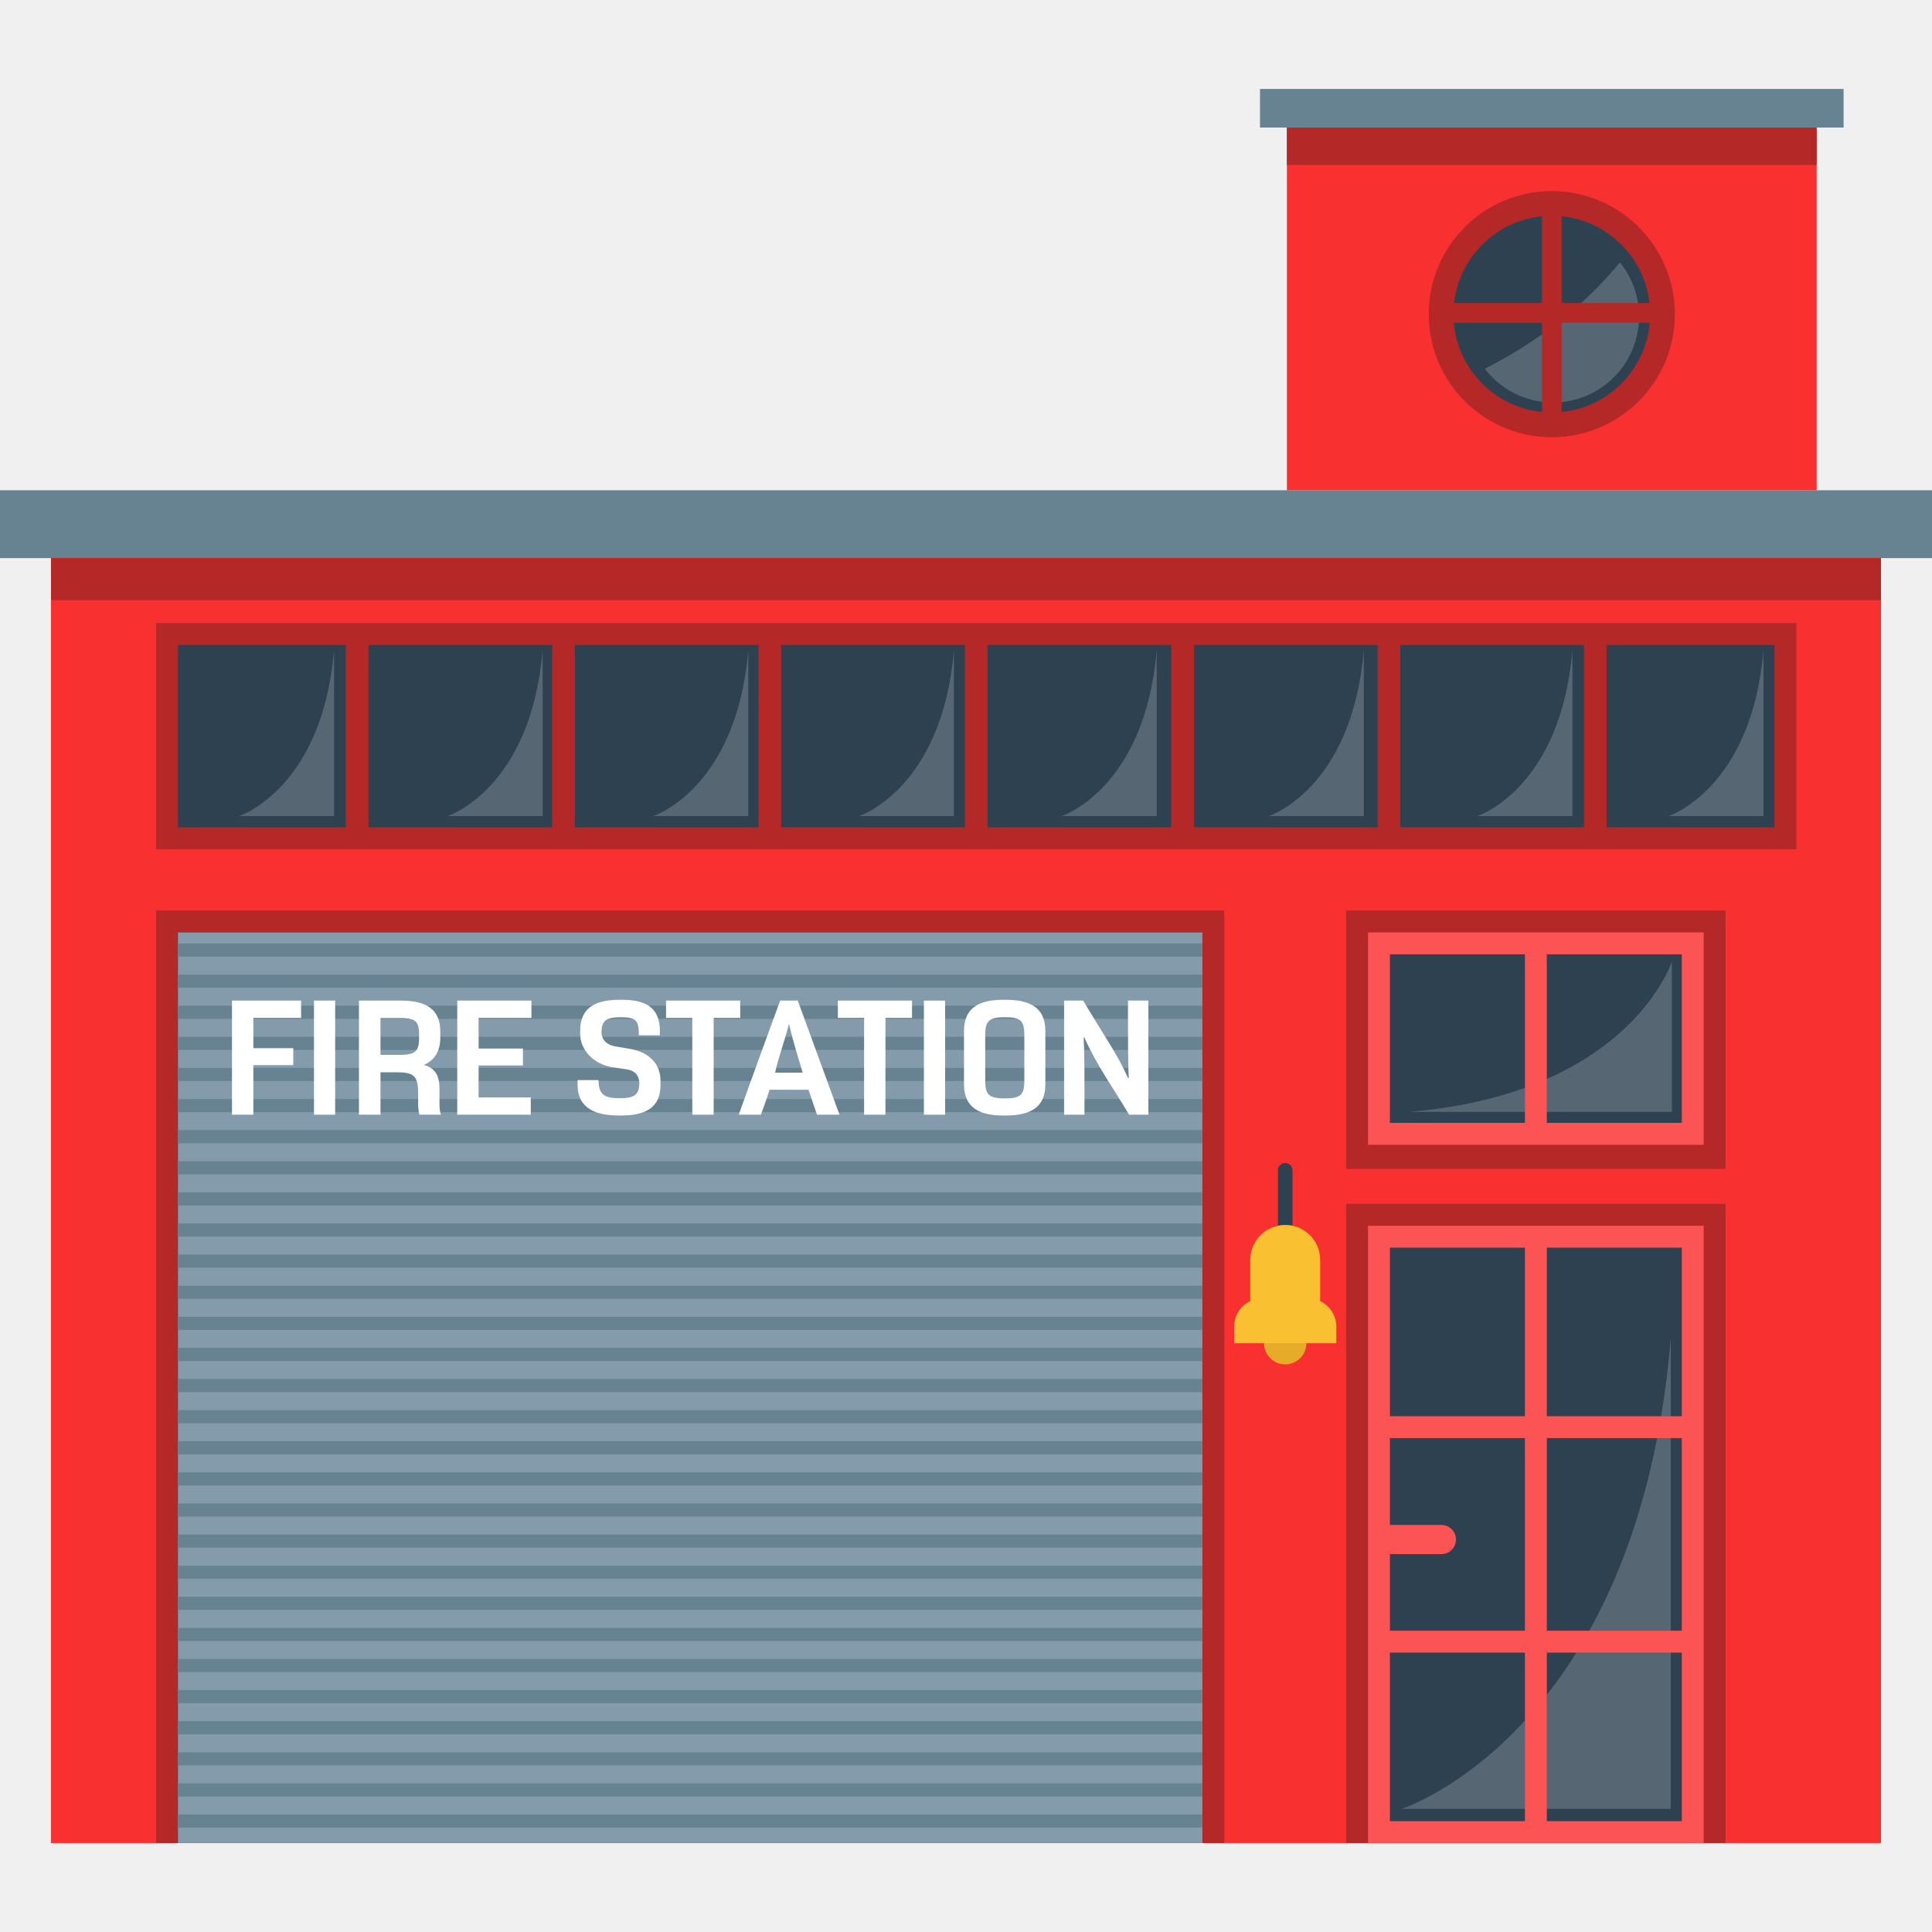
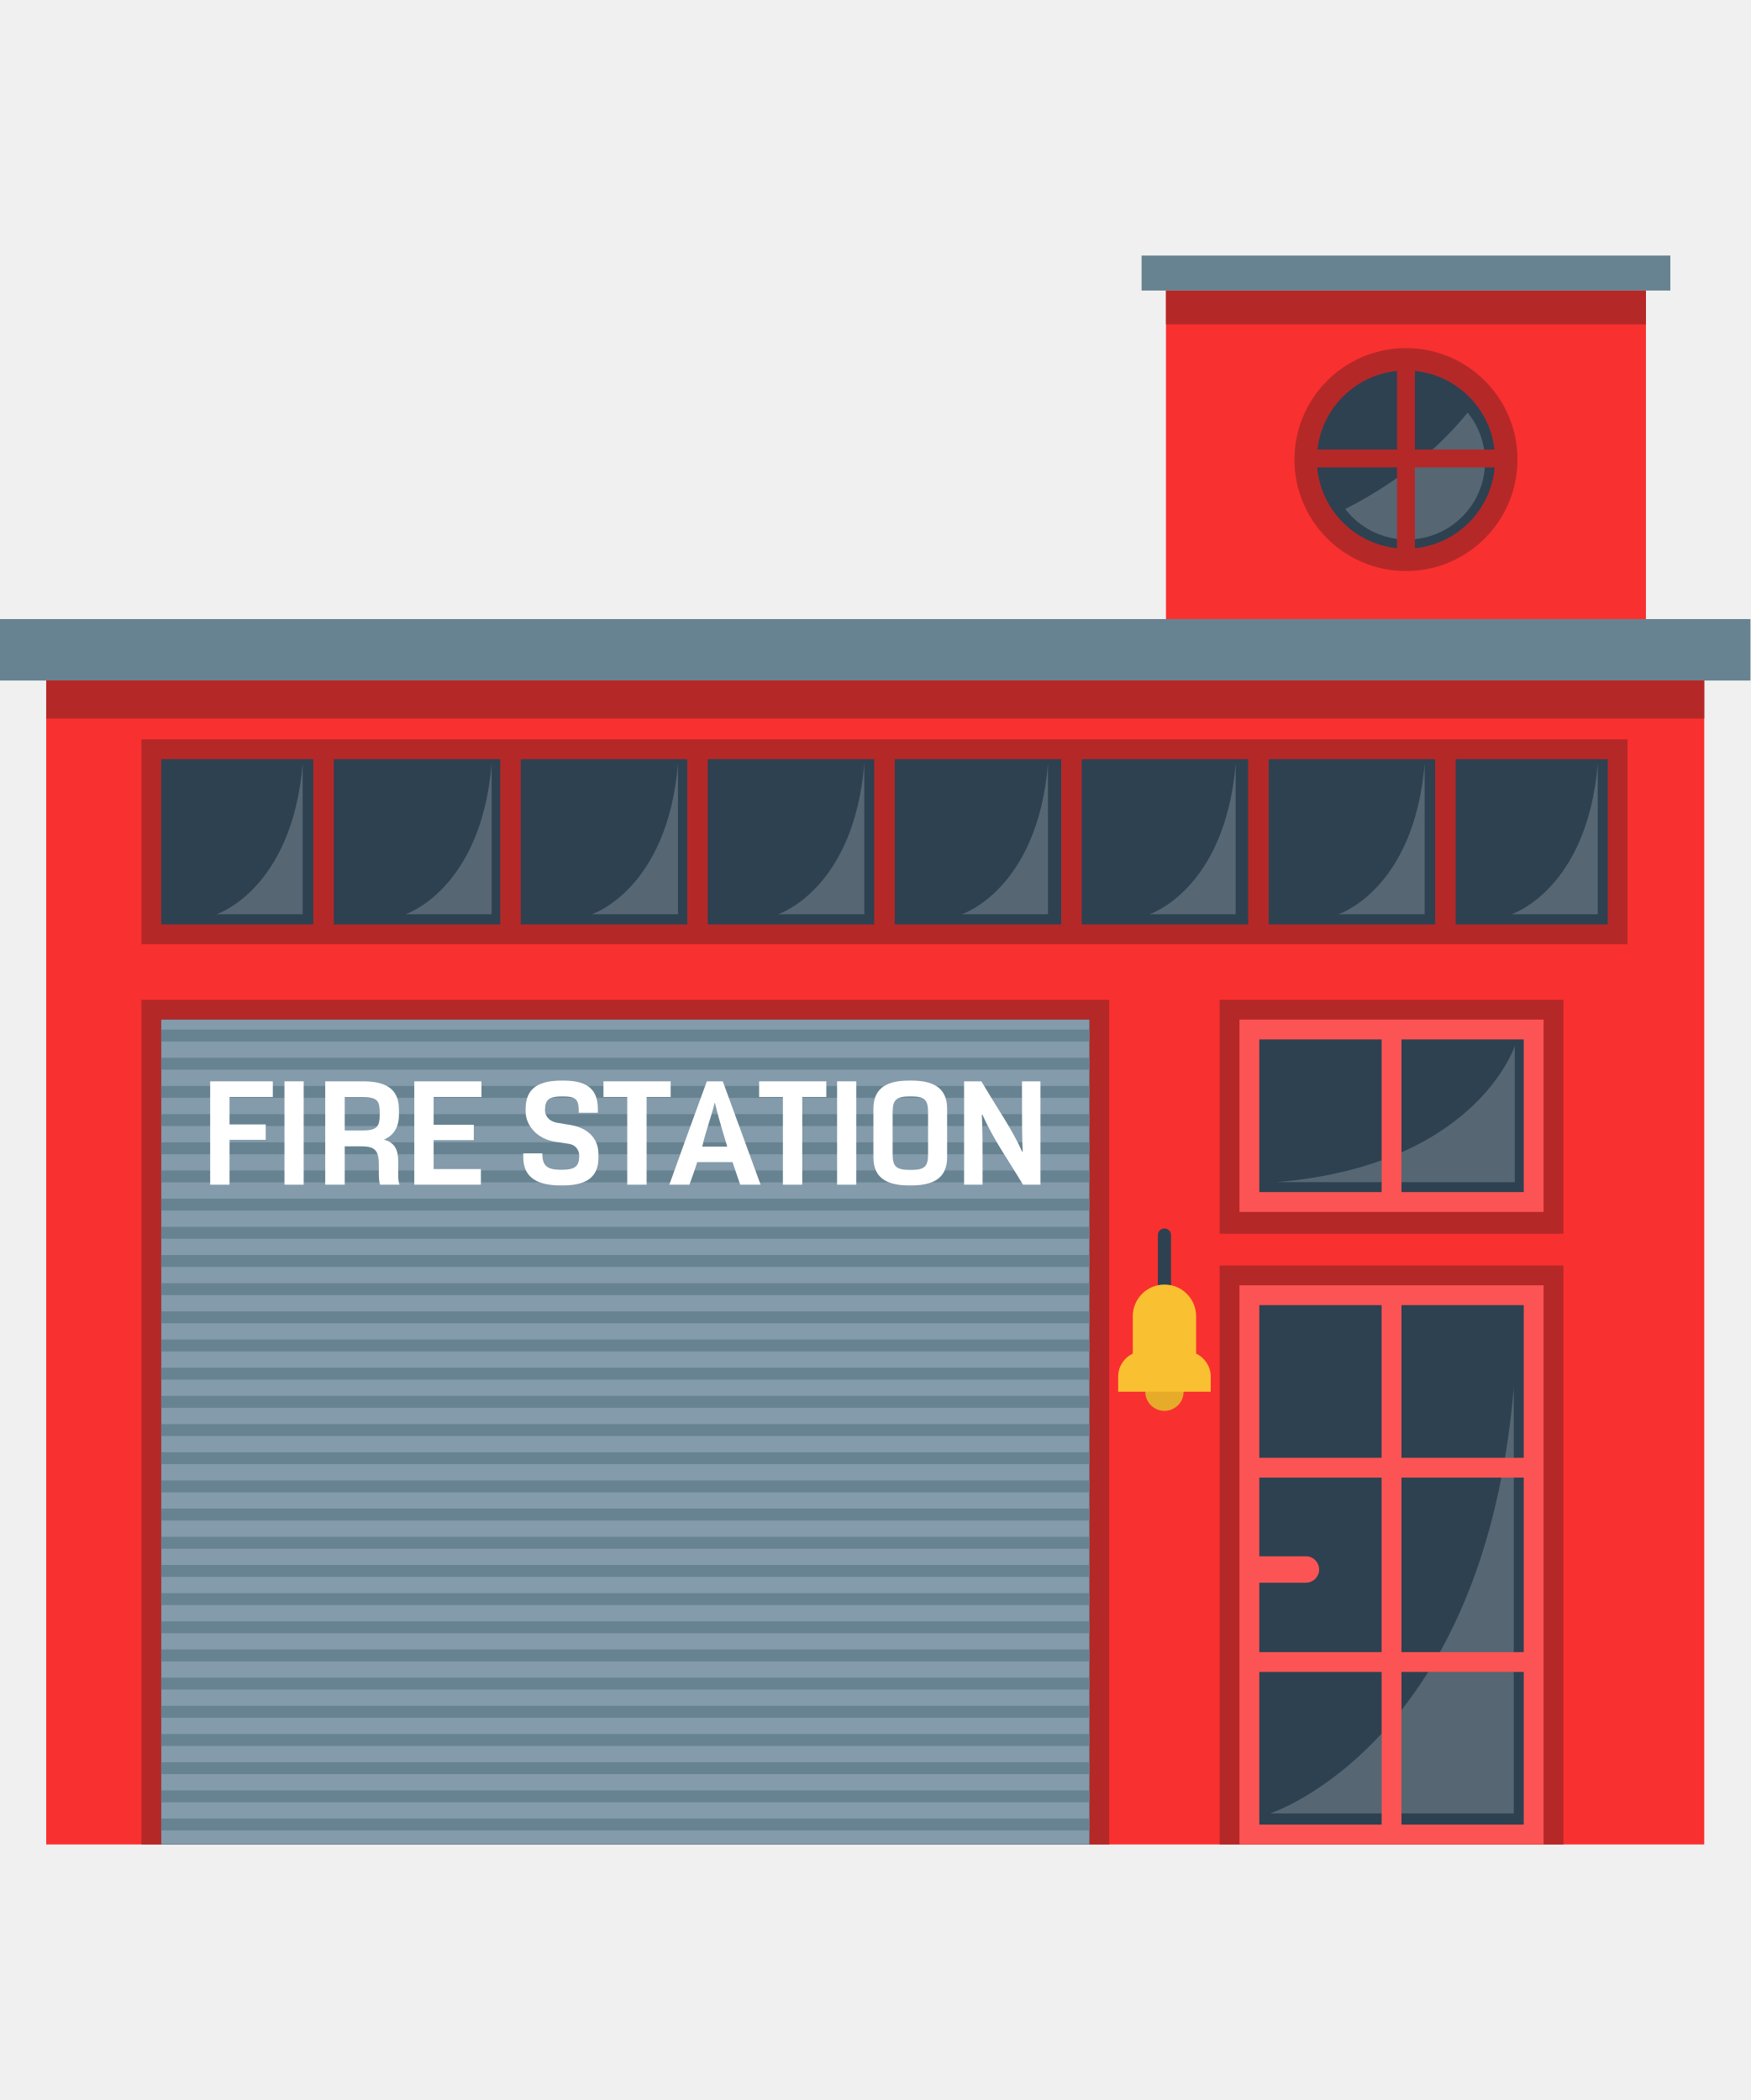
- <svg xmlns="http://www.w3.org/2000/svg" version="1.1" id="Layer_1" x="0px" y="0px" viewBox="0 0 441.297 441.297" style="enable-background:new 0 0 441.297 441.297;" xml:space="preserve" width="30" height="30">
+ <svg xmlns="http://www.w3.org/2000/svg" version="1.1" id="Layer_1" x="0px" y="0px" viewBox="0 0 441.297 441.297" style="enable-background:new 0 0 441.297 441.297;" xml:space="preserve" width="25" height="30">
  <g>
    <rect x="11.648" y="120.982" style="fill:#F93030;" width="418" height="300" />
    <rect x="35.648" y="207.982" style="fill:#B52828;" width="244" height="213" />
    <rect x="40.648" y="212.982" style="fill:#2D4151;" width="234" height="208" />
    <g>
      <rect x="40.648" y="212.982" style="fill:#839BAA;" width="234" height="208" />
      <g>
        <g>
          <rect x="40.648" y="215.508" style="fill:#678391;" width="234" height="3" />
        </g>
        <g>
          <rect x="40.648" y="222.613" style="fill:#678391;" width="234" height="3" />
        </g>
        <g>
          <rect x="40.648" y="229.719" style="fill:#678391;" width="234" height="3" />
        </g>
        <g>
          <rect x="40.648" y="236.824" style="fill:#678391;" width="234" height="3" />
        </g>
        <g>
          <rect x="40.648" y="243.929" style="fill:#678391;" width="234" height="3" />
        </g>
        <g>
          <rect x="40.648" y="251.034" style="fill:#678391;" width="234" height="3" />
        </g>
        <g>
          <rect x="40.648" y="258.14" style="fill:#678391;" width="234" height="3" />
        </g>
        <g>
          <rect x="40.648" y="265.245" style="fill:#678391;" width="234" height="3" />
        </g>
        <g>
          <rect x="40.648" y="272.35" style="fill:#678391;" width="234" height="3" />
        </g>
        <g>
          <rect x="40.648" y="286.561" style="fill:#678391;" width="234" height="3" />
        </g>
        <g>
          <rect x="40.648" y="300.771" style="fill:#678391;" width="234" height="3" />
        </g>
        <g>
          <rect x="40.648" y="314.982" style="fill:#678391;" width="234" height="3" />
        </g>
        <g>
          <rect x="40.648" y="279.456" style="fill:#678391;" width="234" height="3" />
        </g>
        <g>
          <rect x="40.648" y="293.666" style="fill:#678391;" width="234" height="3" />
        </g>
        <g>
          <rect x="40.648" y="307.876" style="fill:#678391;" width="234" height="3" />
        </g>
        <g>
          <rect x="40.648" y="322.087" style="fill:#678391;" width="234" height="3" />
        </g>
        <g>
          <rect x="40.648" y="329.192" style="fill:#678391;" width="234" height="3" />
        </g>
        <g>
          <rect x="40.648" y="336.297" style="fill:#678391;" width="234" height="3" />
        </g>
        <g>
          <rect x="40.648" y="343.403" style="fill:#678391;" width="234" height="3" />
        </g>
      </g>
      <g>
        <g>
          <rect x="40.648" y="350.508" style="fill:#678391;" width="234" height="3" />
        </g>
        <g>
          <rect x="40.648" y="357.613" style="fill:#678391;" width="234" height="3" />
        </g>
        <g>
          <rect x="40.648" y="364.719" style="fill:#678391;" width="234" height="3" />
        </g>
        <g>
          <rect x="40.648" y="371.824" style="fill:#678391;" width="234" height="3" />
        </g>
        <g>
          <rect x="40.648" y="378.929" style="fill:#678391;" width="234" height="3" />
        </g>
        <g>
          <rect x="40.648" y="386.034" style="fill:#678391;" width="234" height="3" />
        </g>
        <g>
          <rect x="40.648" y="393.14" style="fill:#678391;" width="234" height="3" />
        </g>
        <g>
          <rect x="40.648" y="400.245" style="fill:#678391;" width="234" height="3" />
        </g>
        <g>
          <rect x="40.648" y="414.456" style="fill:#678391;" width="234" height="3" />
        </g>
        <g>
          <rect x="40.648" y="407.35" style="fill:#678391;" width="234" height="3" />
        </g>
      </g>
    </g>
    <rect x="307.478" y="207.982" style="fill:#B52828;" width="86.667" height="59" />
    <rect x="312.479" y="212.982" style="fill:#FC5454;" width="76.667" height="48.5" />
    <g>
      <rect x="353.318" y="217.982" style="fill:#2D4151;" width="30.83" height="38.5" />
      <rect x="317.479" y="217.982" style="fill:#2D4151;" width="30.84" height="38.5" />
    </g>
    <rect x="307.478" y="274.982" style="fill:#B52828;" width="86.667" height="146" />
    <rect x="312.479" y="279.982" style="fill:#FC5454;" width="76.667" height="141" />
    <g>
      <rect x="353.318" y="284.982" style="fill:#2D4151;" width="30.83" height="38.5" />
      <rect x="353.318" y="328.482" style="fill:#2D4151;" width="30.83" height="44" />
      <rect x="353.318" y="377.482" style="fill:#2D4151;" width="30.83" height="38.5" />
      <rect x="317.475" y="284.982" style="fill:#2D4151;" width="30.84" height="38.5" />
      <rect x="317.475" y="328.482" style="fill:#2D4151;" width="30.84" height="44" />
      <rect x="317.479" y="377.482" style="fill:#2D4151;" width="30.84" height="38.5" />
    </g>
    <rect x="35.648" y="142.315" style="fill:#B52828;" width="374.667" height="51.667" />
    <rect x="40.648" y="147.315" style="fill:#2D4151;" width="364.667" height="41.667" />
    <g>
      <rect x="361.808" y="144.815" style="fill:#B52828;" width="5.174" height="46.667" />
      <rect x="314.67" y="144.815" style="fill:#B52828;" width="5.174" height="46.667" />
      <rect x="267.532" y="144.815" style="fill:#B52828;" width="5.174" height="46.667" />
      <rect x="220.395" y="144.815" style="fill:#B52828;" width="5.174" height="46.667" />
      <rect x="173.257" y="144.815" style="fill:#B52828;" width="5.174" height="46.667" />
      <rect x="126.119" y="144.815" style="fill:#B52828;" width="5.174" height="46.667" />
      <rect x="78.982" y="144.815" style="fill:#B52828;" width="5.174" height="46.667" />
    </g>
    <rect y="111.982" style="fill:#678391;" width="441.297" height="15.5" />
    <rect x="293.948" y="29.141" style="fill:#F93030;" width="121" height="82.84" />
    <circle style="fill:#B52828;" cx="354.453" cy="71.76" r="28.112" />
    <path style="fill:#2D4151;" d="M376.908,71.762c0,12.4-10.05,22.46-22.46,22.46c-7.26,0-13.72-3.45-17.82-8.8   c-2.91-3.78-4.63-8.52-4.63-13.66c0-12.4,10.05-22.46,22.45-22.46c7.05,0,13.34,3.25,17.45,8.32   C375.038,61.482,376.908,66.402,376.908,71.762z" />
    <rect x="287.801" y="20.315" style="fill:#678391;" width="133.305" height="8.823" />
    <rect x="293.948" y="29.141" style="fill:#B52828;" width="121" height="8.543" />
    <rect x="11.648" y="127.482" style="fill:#B52828;" width="418" height="9.587" />
    <path style="fill:#FC5454;" d="M329.232,354.982h-13.507v-6.667h13.507c1.841,0,3.333,1.492,3.333,3.333l0,0   C332.565,353.489,331.073,354.982,329.232,354.982z" />
    <g>
      <path style="fill:#FFFFFF;" d="M52.99,228.55h15.786v3.946H57.868v6.925h9.122v3.872h-9.122v11.318H52.99V228.55z" />
      <path style="fill:#FFFFFF;" d="M71.718,254.612V228.55h4.84v26.062H71.718z" />
      <path style="fill:#FFFFFF;" d="M95.807,254.612c-0.187-0.708-0.298-1.526-0.298-2.458v-2.606c0-3.947-1.266-4.617-4.729-4.617    h-3.872v9.68h-4.915V228.55h9.531c5.138,0,9.047,1.489,9.047,7.037v1.377c0,3.463-1.526,5.287-3.761,6.292    c2.681,0.708,3.574,2.569,3.574,5.398v3.5c0,0.968,0.075,1.787,0.335,2.458H95.807z M91.339,240.948    c3.723,0,4.393-0.968,4.393-4.095v-0.224c0-3.127-0.484-4.095-4.356-4.095h-4.468v8.414H91.339z" />
      <path style="fill:#FFFFFF;" d="M104.445,228.55h16.94v3.946h-12.063v7h10.127v3.872h-10.127v7.297h11.914v3.947h-16.792    L104.445,228.55L104.445,228.55z" />
      <path style="fill:#FFFFFF;" d="M150.871,247.873c0,5.436-3.909,6.925-9.01,6.925h-0.447c-5.212,0-9.494-1.489-9.494-7.111v-0.968    h4.803c0,3.202,1.229,4.133,4.803,4.133c3.425,0,4.505-0.819,4.505-3.574c0,0.037,0,0.074,0,0.074c0-0.931-0.41-2.681-2.681-3.053    l-3.388-0.521c-4.468-0.67-7.446-4.021-7.446-7.669v-0.67c0-5.547,3.872-7.074,9.047-7.074h0.447c5.212,0,8.712,1.563,8.712,7.111    v1.005h-4.803c0-3.202-0.447-4.132-4.021-4.132h-0.111c-3.388,0-4.394,0.782-4.394,3.537c0-0.037,0-0.074,0-0.074    c0,1.08,0.596,2.755,3.165,3.202l3.314,0.559c4.766,0.819,6.999,3.76,6.999,7.297V247.873z" />
      <path style="fill:#FFFFFF;" d="M158.132,232.496h-5.994v-3.946h16.94v3.946h-6.069v22.116h-4.877V232.496z" />
      <path style="fill:#FFFFFF;" d="M178.199,228.55h4.021l9.531,26.062h-5.138c-0.745-2.122-1.191-3.537-1.936-5.696h-8.898    c-0.596,1.936-1.303,3.797-1.973,5.696h-5.063C171.833,245.937,175.034,237.225,178.199,228.55z M183.337,245.006    c0.037-0.111-1.787-5.473-3.09-11.021h-0.074c-0.894,3.649-2.346,7.409-3.127,11.021H183.337z" />
      <path style="fill:#FFFFFF;" d="M197.373,232.496h-5.994v-3.946h16.94v3.946h-6.069v22.116h-4.877V232.496z" />
      <path style="fill:#FFFFFF;" d="M211.037,254.612V228.55h4.839v26.062H211.037z" />
      <path style="fill:#FFFFFF;" d="M229.244,254.798c-5.176,0-9.049-1.526-9.049-7.074v-12.287c0-5.547,3.873-7.074,9.049-7.074h0.445    c5.176,0,9.086,1.526,9.086,7.074v12.287c0,5.547-3.91,7.074-9.086,7.074H229.244z M229.615,250.889    c3.686,0,4.357-0.968,4.357-4.096v-10.35c0-3.239-0.783-4.095-4.357-4.095h-0.111c-3.611,0-4.467,0.856-4.467,4.095v10.35    c0,3.128,0.707,4.096,4.467,4.096H229.615z" />
      <path style="fill:#FFFFFF;" d="M243.056,228.55h4.357c4.803,8.116,7.557,11.765,10.275,17.722h0.148    c-0.186-2.644-0.186-9.308-0.186-13.44v-4.282h4.654v26.062h-4.395c-3.871-6.478-7.297-11.132-10.238-17.648h-0.148    c0.186,3.649,0.186,7.819,0.186,11.356v6.292h-4.654V228.55H243.056z" />
    </g>
    <path style="opacity:0.2;fill:#FCFAFA;enable-background:new    ;" d="M348.318,393.002v20.17h-28.16   C320.158,413.172,333.798,408.812,348.318,393.002z" />
    <path style="opacity:0.2;fill:#FCFAFA;enable-background:new    ;" d="M381.628,305.722v17.76h-2.21   C380.358,317.902,381.108,311.992,381.628,305.722z" />
    <path style="opacity:0.2;fill:#FCFAFA;enable-background:new    ;" d="M378.508,328.482h3.12v44h-18.62   C369.368,361.072,374.969,346.652,378.508,328.482z" />
    <path style="opacity:0.2;fill:#FCFAFA;enable-background:new    ;" d="M360.068,377.482h21.56v35.69h-28.31v-26.06   C355.598,384.212,357.868,381.012,360.068,377.482z" />
    <path style="opacity:0.2;fill:#FCFAFA;enable-background:new    ;" d="M321.828,253.972c10.51-0.88,19.24-2.88,26.49-5.51v5.51   H321.828z" />
    <path style="opacity:0.2;fill:#FCFAFA;enable-background:new    ;" d="M381.888,219.612v34.36h-28.57v-7.52   C376.588,236.172,381.888,219.612,381.888,219.612z" />
    <path style="opacity:0.2;fill:#FCFAFA;enable-background:new    ;" d="M374.388,72.282c0,10.848-8.792,19.649-19.649,19.649   c-6.351,0-12.003-3.018-15.59-7.699c14.855-7.567,24.618-16.631,30.856-24.321C372.752,63.289,374.388,67.593,374.388,72.282z" />
    <g>
      <path style="opacity:0.2;fill:#FCFAFA;enable-background:new    ;" d="M402.804,148.416v38.002h-21.739    C381.064,186.418,400.141,180.315,402.804,148.416z" />
      <path style="opacity:0.2;fill:#FCFAFA;enable-background:new    ;" d="M359.161,148.416v38.002h-21.739    C337.421,186.418,356.498,180.315,359.161,148.416z" />
      <path style="opacity:0.2;fill:#FCFAFA;enable-background:new    ;" d="M311.518,148.416v38.002h-21.739    C289.779,186.418,308.855,180.315,311.518,148.416z" />
      <path style="opacity:0.2;fill:#FCFAFA;enable-background:new    ;" d="M264.208,148.416v38.002h-21.739    C242.469,186.418,261.545,180.315,264.208,148.416z" />
      <path style="opacity:0.2;fill:#FCFAFA;enable-background:new    ;" d="M217.899,148.416v38.002H196.16    C196.16,186.418,215.236,180.315,217.899,148.416z" />
      <path style="opacity:0.2;fill:#FCFAFA;enable-background:new    ;" d="M170.923,148.416v38.002h-21.739    C149.183,186.418,168.26,180.315,170.923,148.416z" />
      <path style="opacity:0.2;fill:#FCFAFA;enable-background:new    ;" d="M123.946,148.416v38.002h-21.739    C102.207,186.418,121.283,180.315,123.946,148.416z" />
      <path style="opacity:0.2;fill:#FCFAFA;enable-background:new    ;" d="M76.304,148.416v38.002h-21.74    C54.564,186.418,73.641,180.315,76.304,148.416z" />
    </g>
    <rect x="352.203" y="46.232" style="fill:#B52828;" width="4.5" height="50.5" />
    <rect x="329.203" y="69.232" style="fill:#B52828;" width="50.5" height="4.5" />
    <g>
      <circle style="fill:#E5AB29;" cx="293.563" cy="306.815" r="4.833" />
      <path style="fill:#2D4151;" d="M293.563,265.648L293.563,265.648c-0.916,0-1.658,0.742-1.658,1.658v19.254h3.316v-19.254    C295.221,266.391,294.479,265.648,293.563,265.648z" />
      <path style="fill:#F9C032;" d="M301.546,297.201v-9.421c0-4.409-3.574-7.982-7.982-7.982s-7.982,3.574-7.982,7.982v9.421    c-2.176,1.029-3.684,3.237-3.684,5.803v3.811h23.333v-3.811C305.23,300.437,303.721,298.229,301.546,297.201z" />
    </g>
  </g>
  <g>
</g>
  <g>
</g>
  <g>
</g>
  <g>
</g>
  <g>
</g>
  <g>
</g>
  <g>
</g>
  <g>
</g>
  <g>
</g>
  <g>
</g>
  <g>
</g>
  <g>
</g>
  <g>
</g>
  <g>
</g>
  <g>
</g>
</svg>
